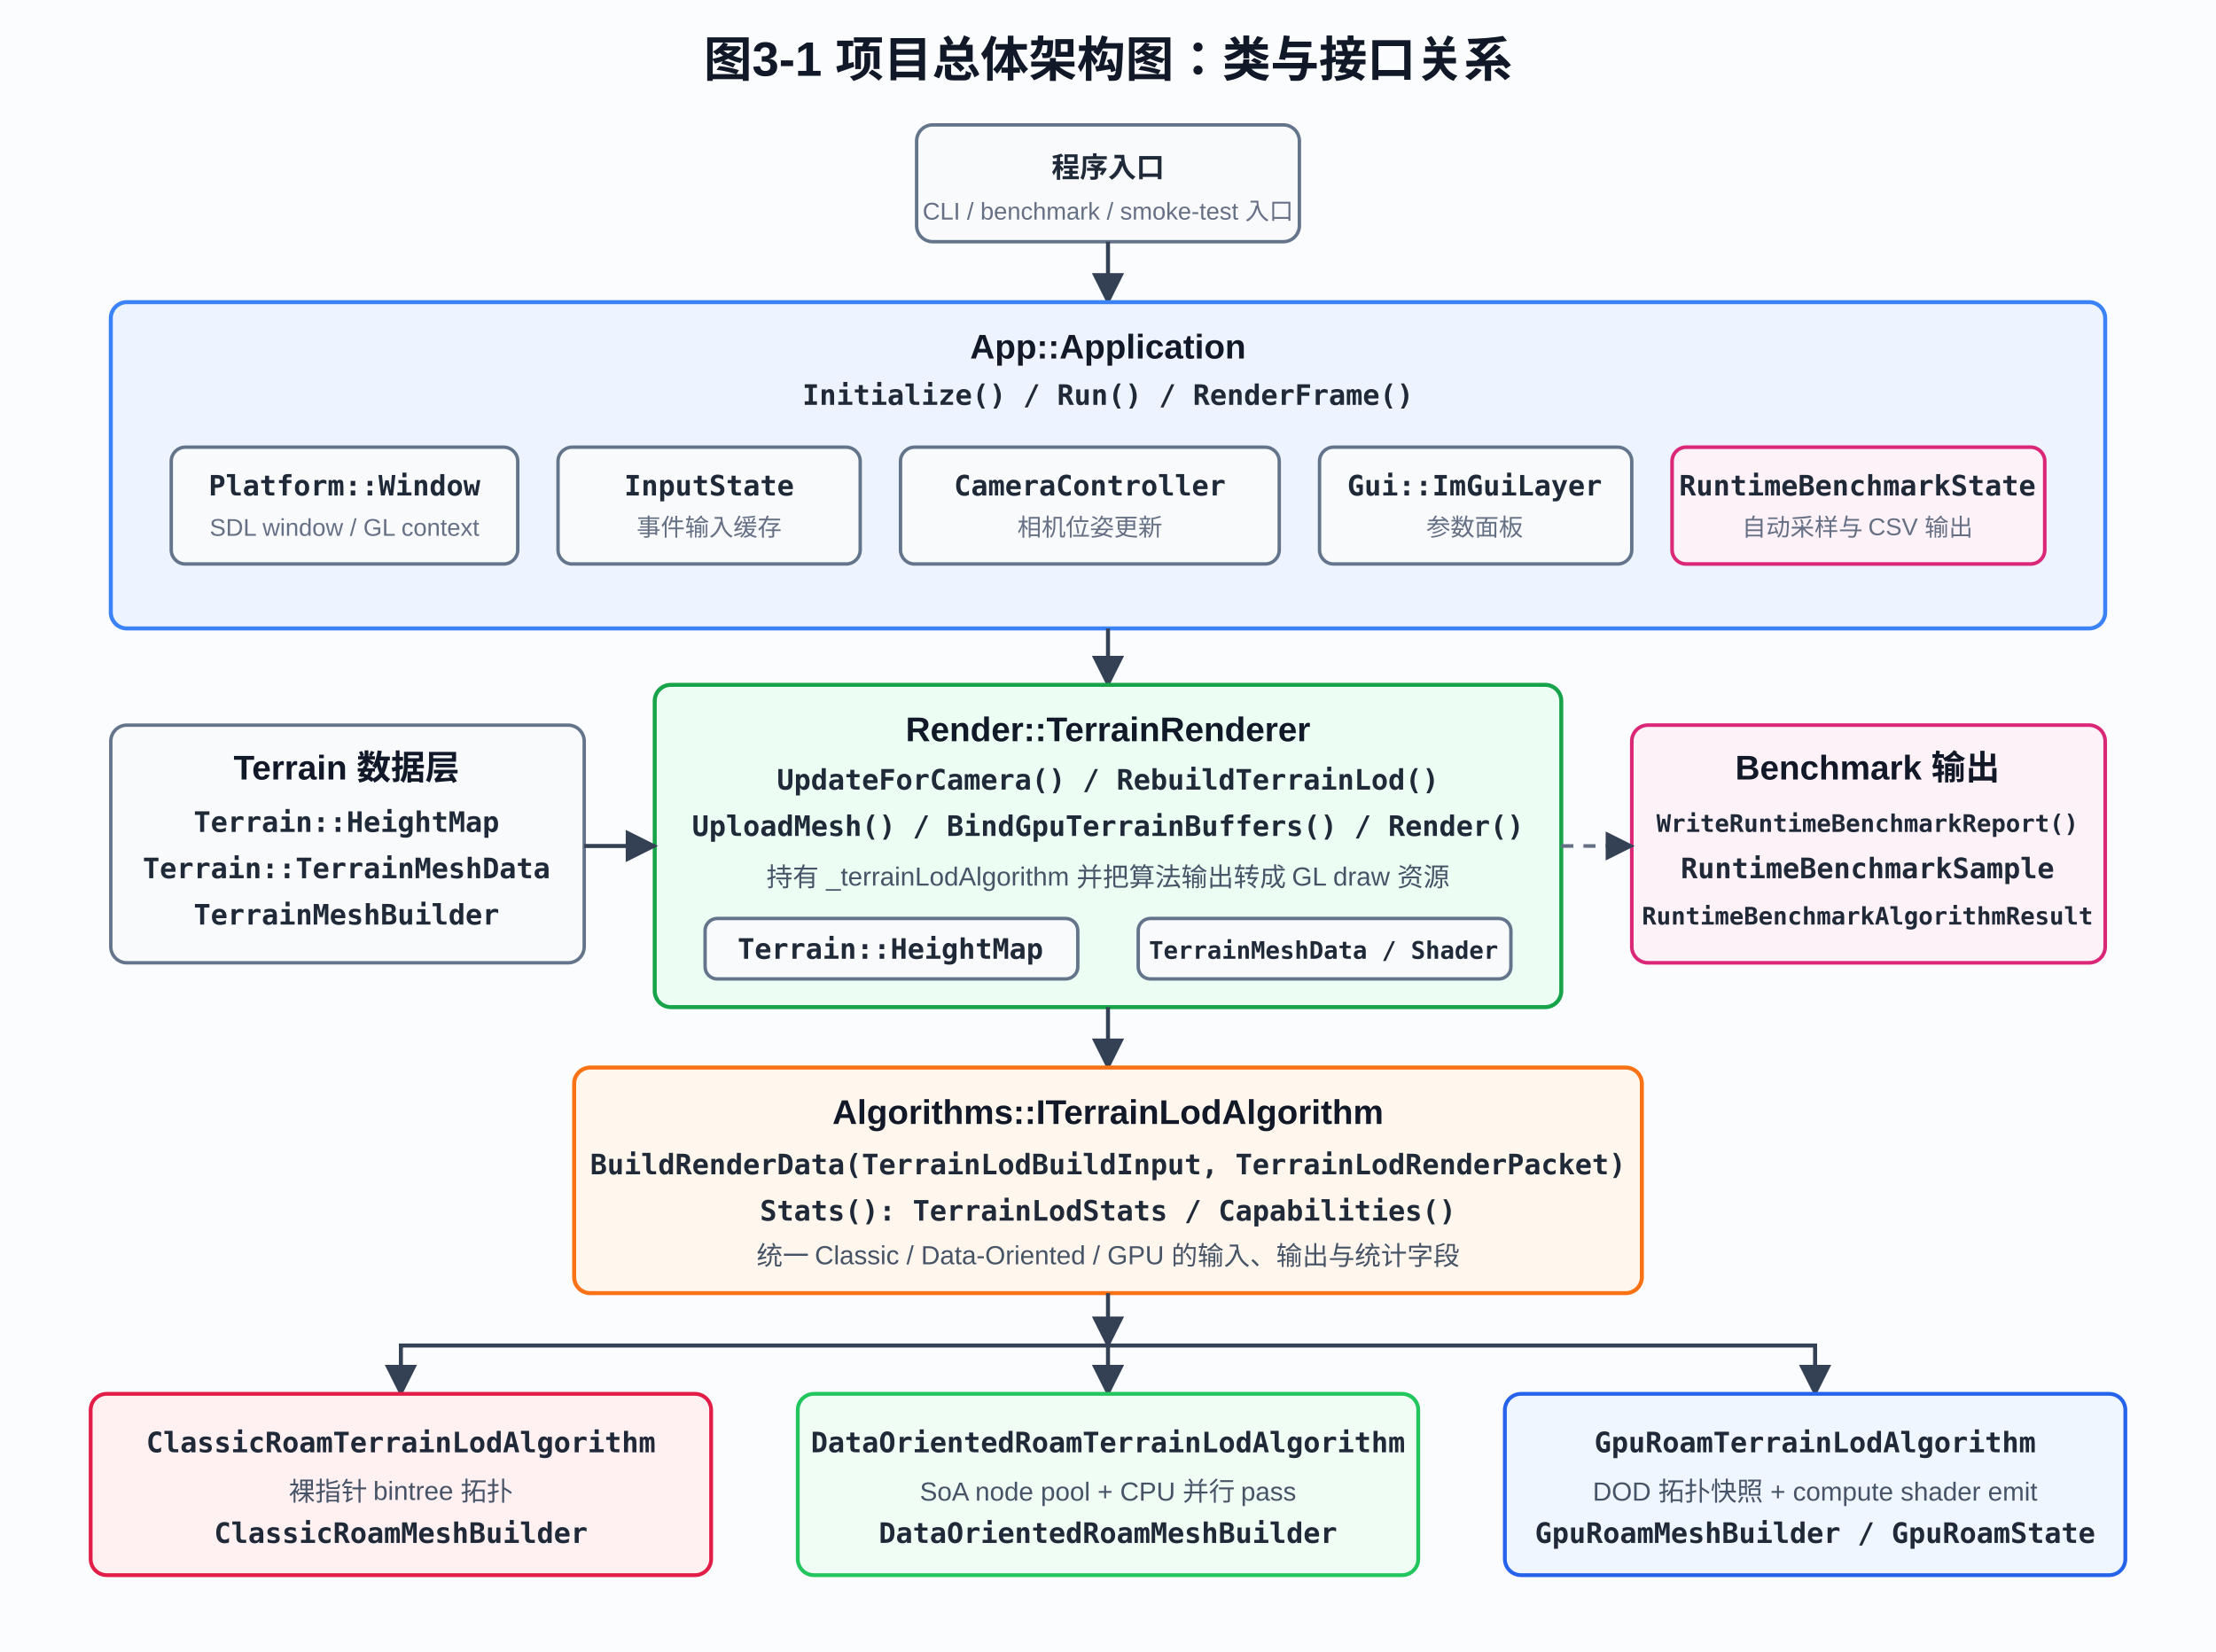
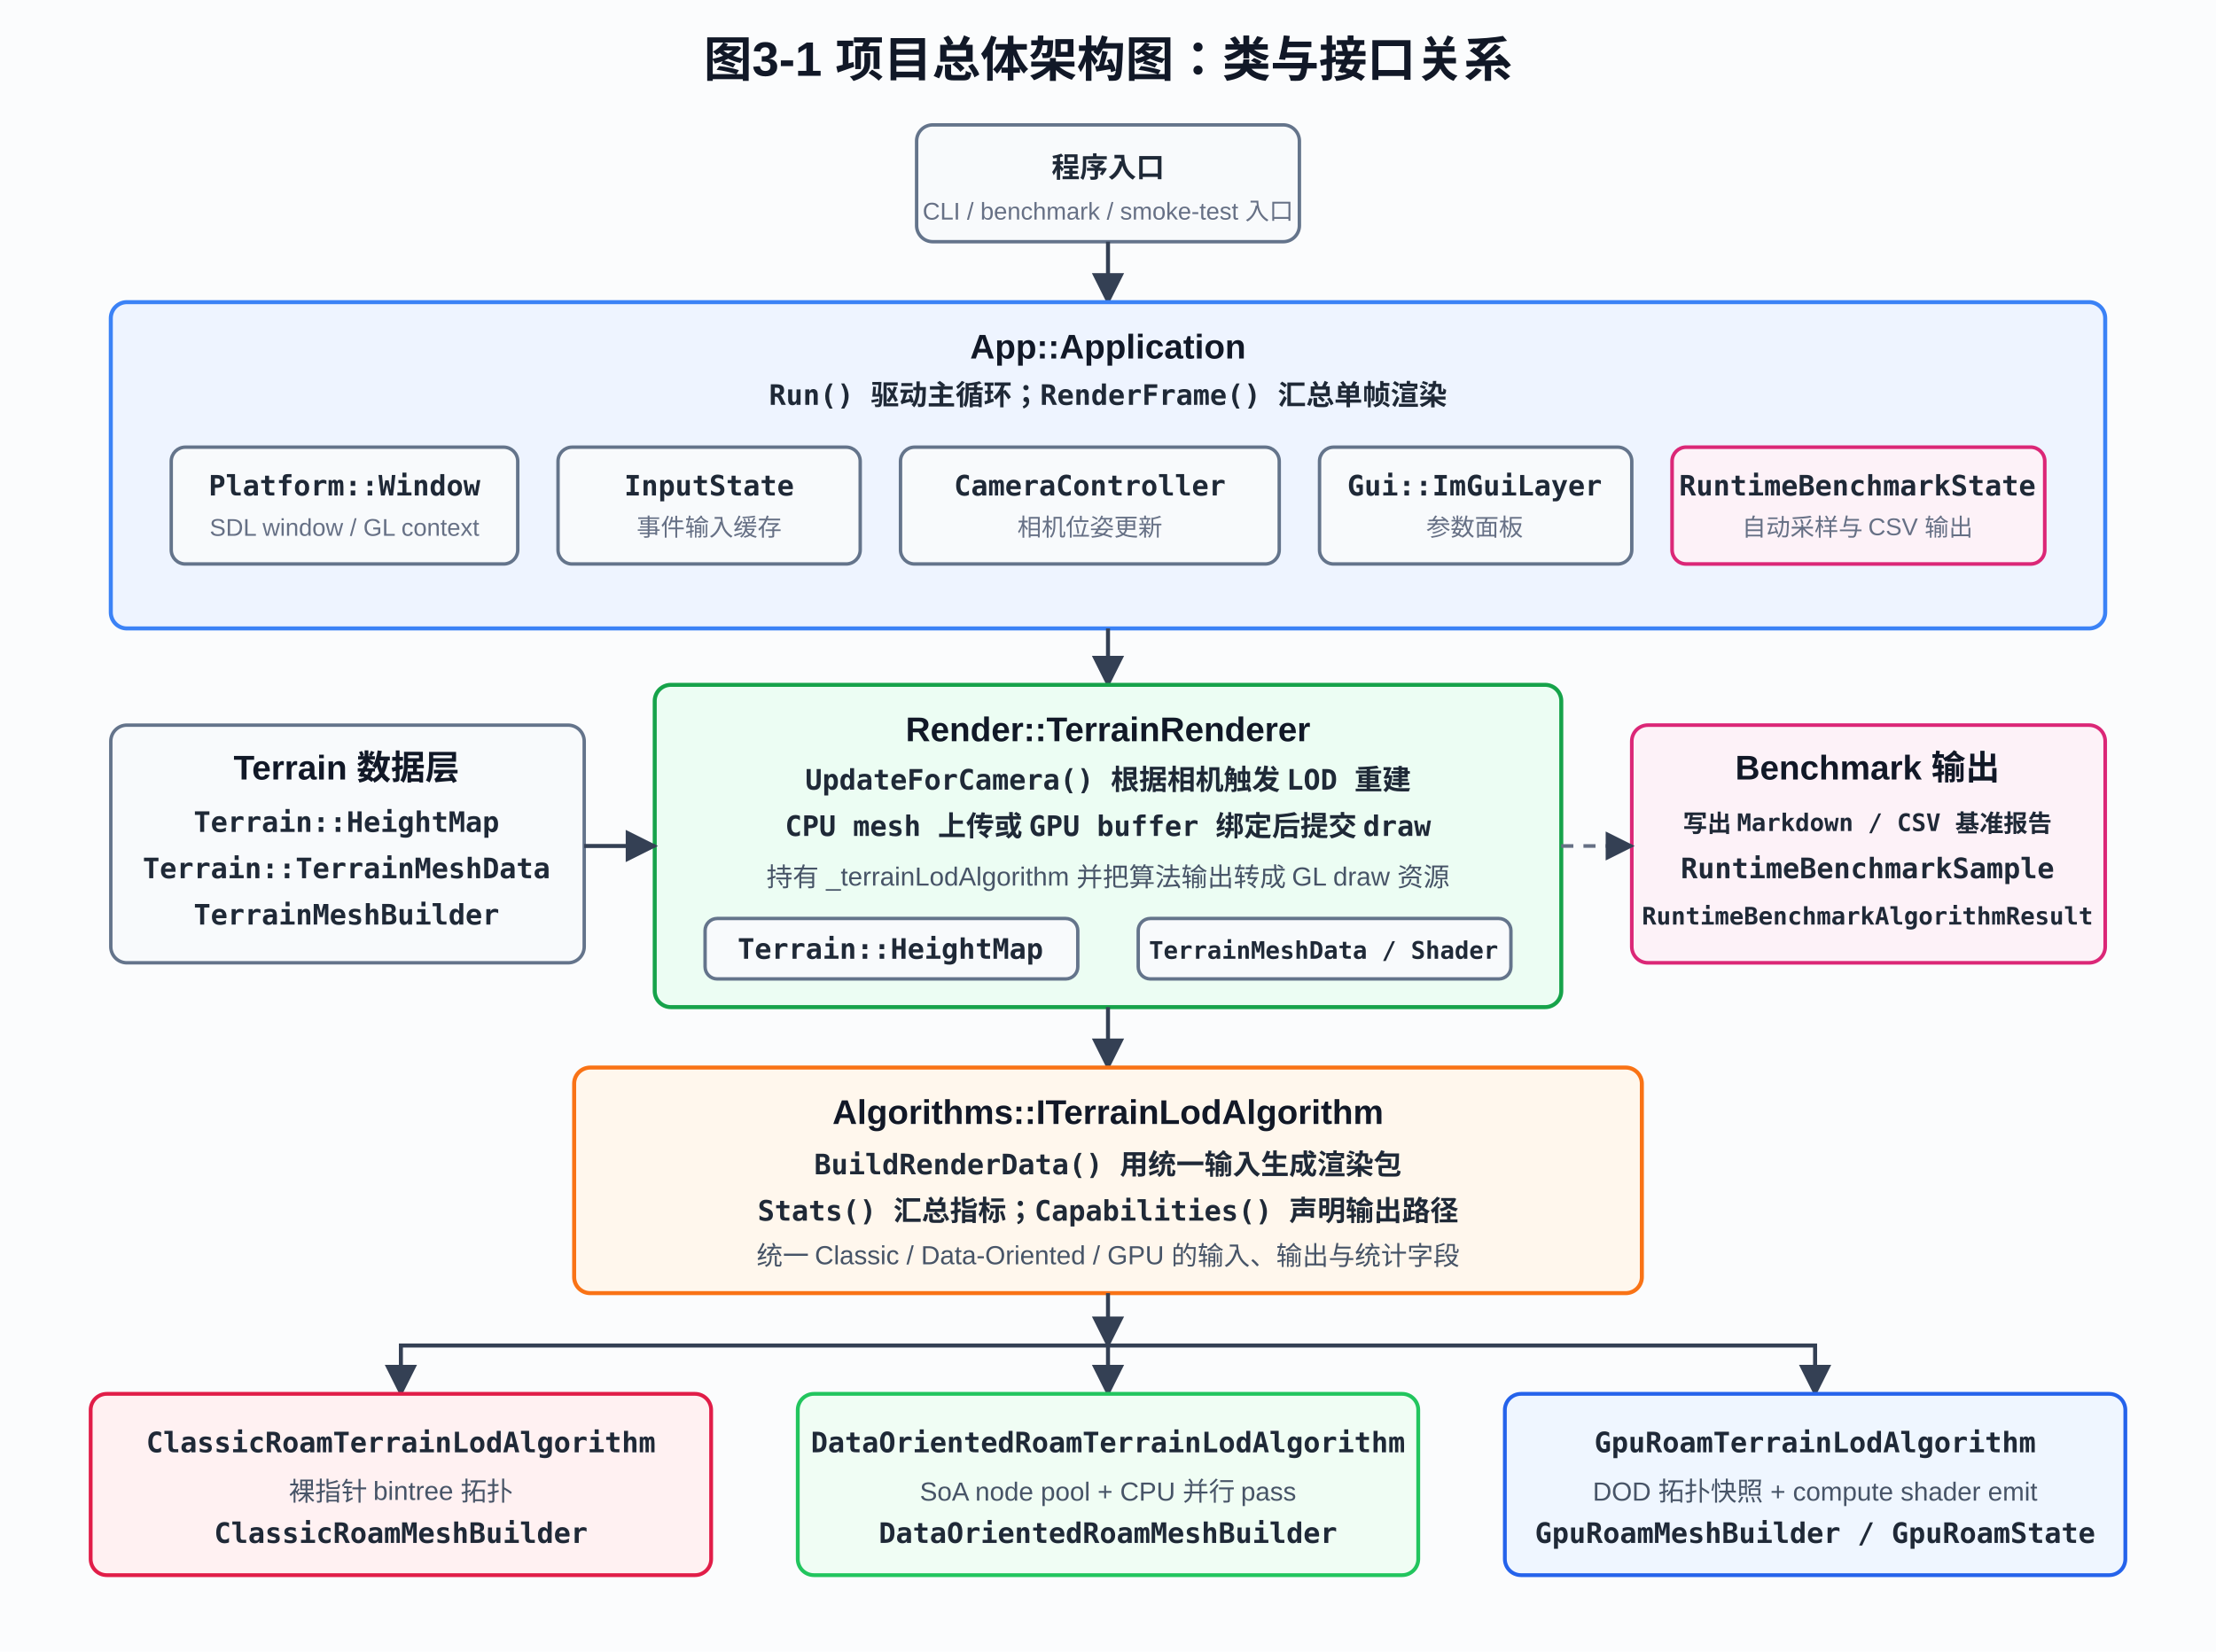
<svg xmlns="http://www.w3.org/2000/svg" width="1100" height="820" viewBox="0 0 1100 820">
  <defs>
    <marker id="arrow" viewBox="0 0 10 10" refX="9" refY="5" markerWidth="8" markerHeight="8" orient="auto-start-reverse">
      <path d="M 0 0 L 10 5 L 0 10 z" fill="#344054" />
    </marker>
    <style>
      .title{font:700 24px "Microsoft YaHei",Arial,sans-serif;fill:#111827}
      .section{font:700 17px "Microsoft YaHei",Arial,sans-serif;fill:#111827}
      .code{font:600 14px "Consolas","SFMono-Regular",monospace;fill:#1f2937}
      .tinycode{font:600 12px "Consolas","SFMono-Regular",monospace;fill:#1f2937}
      .small{font:13px "Microsoft YaHei",Arial,sans-serif;fill:#475467}
      .caption{font:12px "Microsoft YaHei",Arial,sans-serif;fill:#667085}
      .line{stroke:#344054;stroke-width:2;fill:none;marker-end:url(#arrow)}
      .dash{stroke:#667085;stroke-width:1.8;stroke-dasharray:6 5;fill:none;marker-end:url(#arrow)}
      .app{fill:#eef4ff;stroke:#3b82f6;stroke-width:2}
      .render{fill:#ecfdf3;stroke:#16a34a;stroke-width:2}
      .algo{fill:#fff7ed;stroke:#f97316;stroke-width:2}
      .data{fill:#f8fafc;stroke:#64748b;stroke-width:1.7}
      .bench{fill:#fdf2f8;stroke:#db2777;stroke-width:1.8}
      .classic{fill:#fff1f2;stroke:#e11d48;stroke-width:1.9}
      .dod{fill:#f0fdf4;stroke:#22c55e;stroke-width:1.9}
      .gpu{fill:#eff6ff;stroke:#2563eb;stroke-width:1.9}
    </style>
  </defs>
  <rect width="100%" height="100%" fill="#fbfcfd" />
  <text x="550" y="38" text-anchor="middle" class="title">图3-1 项目总体架构图：类与接口关系</text>
  <rect x="455" y="62" width="190" height="58" rx="8" class="data" />
  <text x="550" y="88" text-anchor="middle" class="code">程序入口</text>
  <text x="550" y="109" text-anchor="middle" class="caption">CLI / benchmark / smoke-test 入口</text>
  <path d="M550 120 L550 150" class="line" />
  <rect x="55" y="150" width="990" height="162" rx="8" class="app" />
  <text x="550" y="178" text-anchor="middle" class="section">App::Application</text>
-   <text x="550" y="201" text-anchor="middle" class="code">Initialize()  /  Run()  /  RenderFrame()</text>
+   <text x="550" y="201" text-anchor="middle" class="code">Run() 驱动主循环；RenderFrame() 汇总单帧渲染</text>
  <rect x="85" y="222" width="172" height="58" rx="7" class="data" />
  <text x="171" y="246" text-anchor="middle" class="code">Platform::Window</text>
  <text x="171" y="266" text-anchor="middle" class="caption">SDL window / GL context</text>
  <rect x="277" y="222" width="150" height="58" rx="7" class="data" />
  <text x="352" y="246" text-anchor="middle" class="code">InputState</text>
  <text x="352" y="266" text-anchor="middle" class="caption">事件输入缓存</text>
  <rect x="447" y="222" width="188" height="58" rx="7" class="data" />
  <text x="541" y="246" text-anchor="middle" class="code">CameraController</text>
  <text x="541" y="266" text-anchor="middle" class="caption">相机位姿更新</text>
  <rect x="655" y="222" width="155" height="58" rx="7" class="data" />
  <text x="732" y="246" text-anchor="middle" class="code">Gui::ImGuiLayer</text>
  <text x="732" y="266" text-anchor="middle" class="caption">参数面板</text>
  <rect x="830" y="222" width="185" height="58" rx="7" class="bench" />
  <text x="922" y="246" text-anchor="middle" class="code">RuntimeBenchmarkState</text>
  <text x="922" y="266" text-anchor="middle" class="caption">自动采样与 CSV 输出</text>
  <path d="M550 312 L550 340" class="line" />
  <rect x="325" y="340" width="450" height="160" rx="8" class="render" />
  <text x="550" y="368" text-anchor="middle" class="section">Render::TerrainRenderer</text>
-   <text x="550" y="392" text-anchor="middle" class="code">UpdateForCamera()  /  RebuildTerrainLod()</text>
-   <text x="550" y="415" text-anchor="middle" class="code">UploadMesh()  /  BindGpuTerrainBuffers()  /  Render()</text>
+   <text x="550" y="392" text-anchor="middle" class="code">UpdateForCamera() 根据相机触发 LOD 重建</text>
+   <text x="550" y="415" text-anchor="middle" class="code">CPU mesh 上传或 GPU buffer 绑定后提交 draw</text>
  <text x="550" y="440" text-anchor="middle" class="small">持有 _terrainLodAlgorithm 并把算法输出转成 GL draw 资源</text>
  <rect x="350" y="456" width="185" height="30" rx="6" class="data" />
  <text x="442" y="476" text-anchor="middle" class="code">Terrain::HeightMap</text>
  <rect x="565" y="456" width="185" height="30" rx="6" class="data" />
  <text x="657" y="476" text-anchor="middle" class="tinycode">TerrainMeshData / Shader</text>
  <rect x="55" y="360" width="235" height="118" rx="8" class="data" />
  <text x="172" y="387" text-anchor="middle" class="section">Terrain 数据层</text>
  <text x="172" y="413" text-anchor="middle" class="code">Terrain::HeightMap</text>
  <text x="172" y="436" text-anchor="middle" class="code">Terrain::TerrainMeshData</text>
  <text x="172" y="459" text-anchor="middle" class="code">TerrainMeshBuilder</text>
  <path d="M290 420 L325 420" class="line" />
  <rect x="810" y="360" width="235" height="118" rx="8" class="bench" />
  <text x="927" y="387" text-anchor="middle" class="section">Benchmark 输出</text>
-   <text x="927" y="413" text-anchor="middle" class="tinycode">WriteRuntimeBenchmarkReport()</text>
+   <text x="927" y="413" text-anchor="middle" class="tinycode">写出 Markdown / CSV 基准报告</text>
  <text x="927" y="436" text-anchor="middle" class="code">RuntimeBenchmarkSample</text>
  <text x="927" y="459" text-anchor="middle" class="tinycode">RuntimeBenchmarkAlgorithmResult</text>
  <path d="M775 420 L810 420" class="dash" />
  <path d="M550 500 L550 530" class="line" />
  <rect x="285" y="530" width="530" height="112" rx="8" class="algo" />
  <text x="550" y="558" text-anchor="middle" class="section">Algorithms::ITerrainLodAlgorithm</text>
-   <text x="550" y="583" text-anchor="middle" class="code">BuildRenderData(TerrainLodBuildInput, TerrainLodRenderPacket)</text>
-   <text x="550" y="606" text-anchor="middle" class="code">Stats(): TerrainLodStats  /  Capabilities()</text>
+   <text x="550" y="583" text-anchor="middle" class="code">BuildRenderData() 用统一输入生成渲染包</text>
+   <text x="550" y="606" text-anchor="middle" class="code">Stats() 汇总指标；Capabilities() 声明输出路径</text>
  <text x="550" y="628" text-anchor="middle" class="small">统一 Classic / Data-Oriented / GPU 的输入、输出与统计字段</text>
  <path d="M550 642 L550 668" class="line" />
  <path d="M550 668 L199 668 L199 692" class="line" />
  <path d="M550 668 L550 692" class="line" />
  <path d="M550 668 L901 668 L901 692" class="line" />
  <rect x="45" y="692" width="308" height="90" rx="8" class="classic" />
  <text x="199" y="721" text-anchor="middle" class="code">ClassicRoamTerrainLodAlgorithm</text>
  <text x="199" y="745" text-anchor="middle" class="small">裸指针 bintree 拓扑</text>
  <text x="199" y="766" text-anchor="middle" class="code">ClassicRoamMeshBuilder</text>
  <rect x="396" y="692" width="308" height="90" rx="8" class="dod" />
  <text x="550" y="721" text-anchor="middle" class="code">DataOrientedRoamTerrainLodAlgorithm</text>
  <text x="550" y="745" text-anchor="middle" class="small">SoA node pool + CPU 并行 pass</text>
  <text x="550" y="766" text-anchor="middle" class="code">DataOrientedRoamMeshBuilder</text>
  <rect x="747" y="692" width="308" height="90" rx="8" class="gpu" />
  <text x="901" y="721" text-anchor="middle" class="code">GpuRoamTerrainLodAlgorithm</text>
  <text x="901" y="745" text-anchor="middle" class="small">DOD 拓扑快照 + compute shader emit</text>
  <text x="901" y="766" text-anchor="middle" class="code">GpuRoamMeshBuilder / GpuRoamState</text>
</svg>
